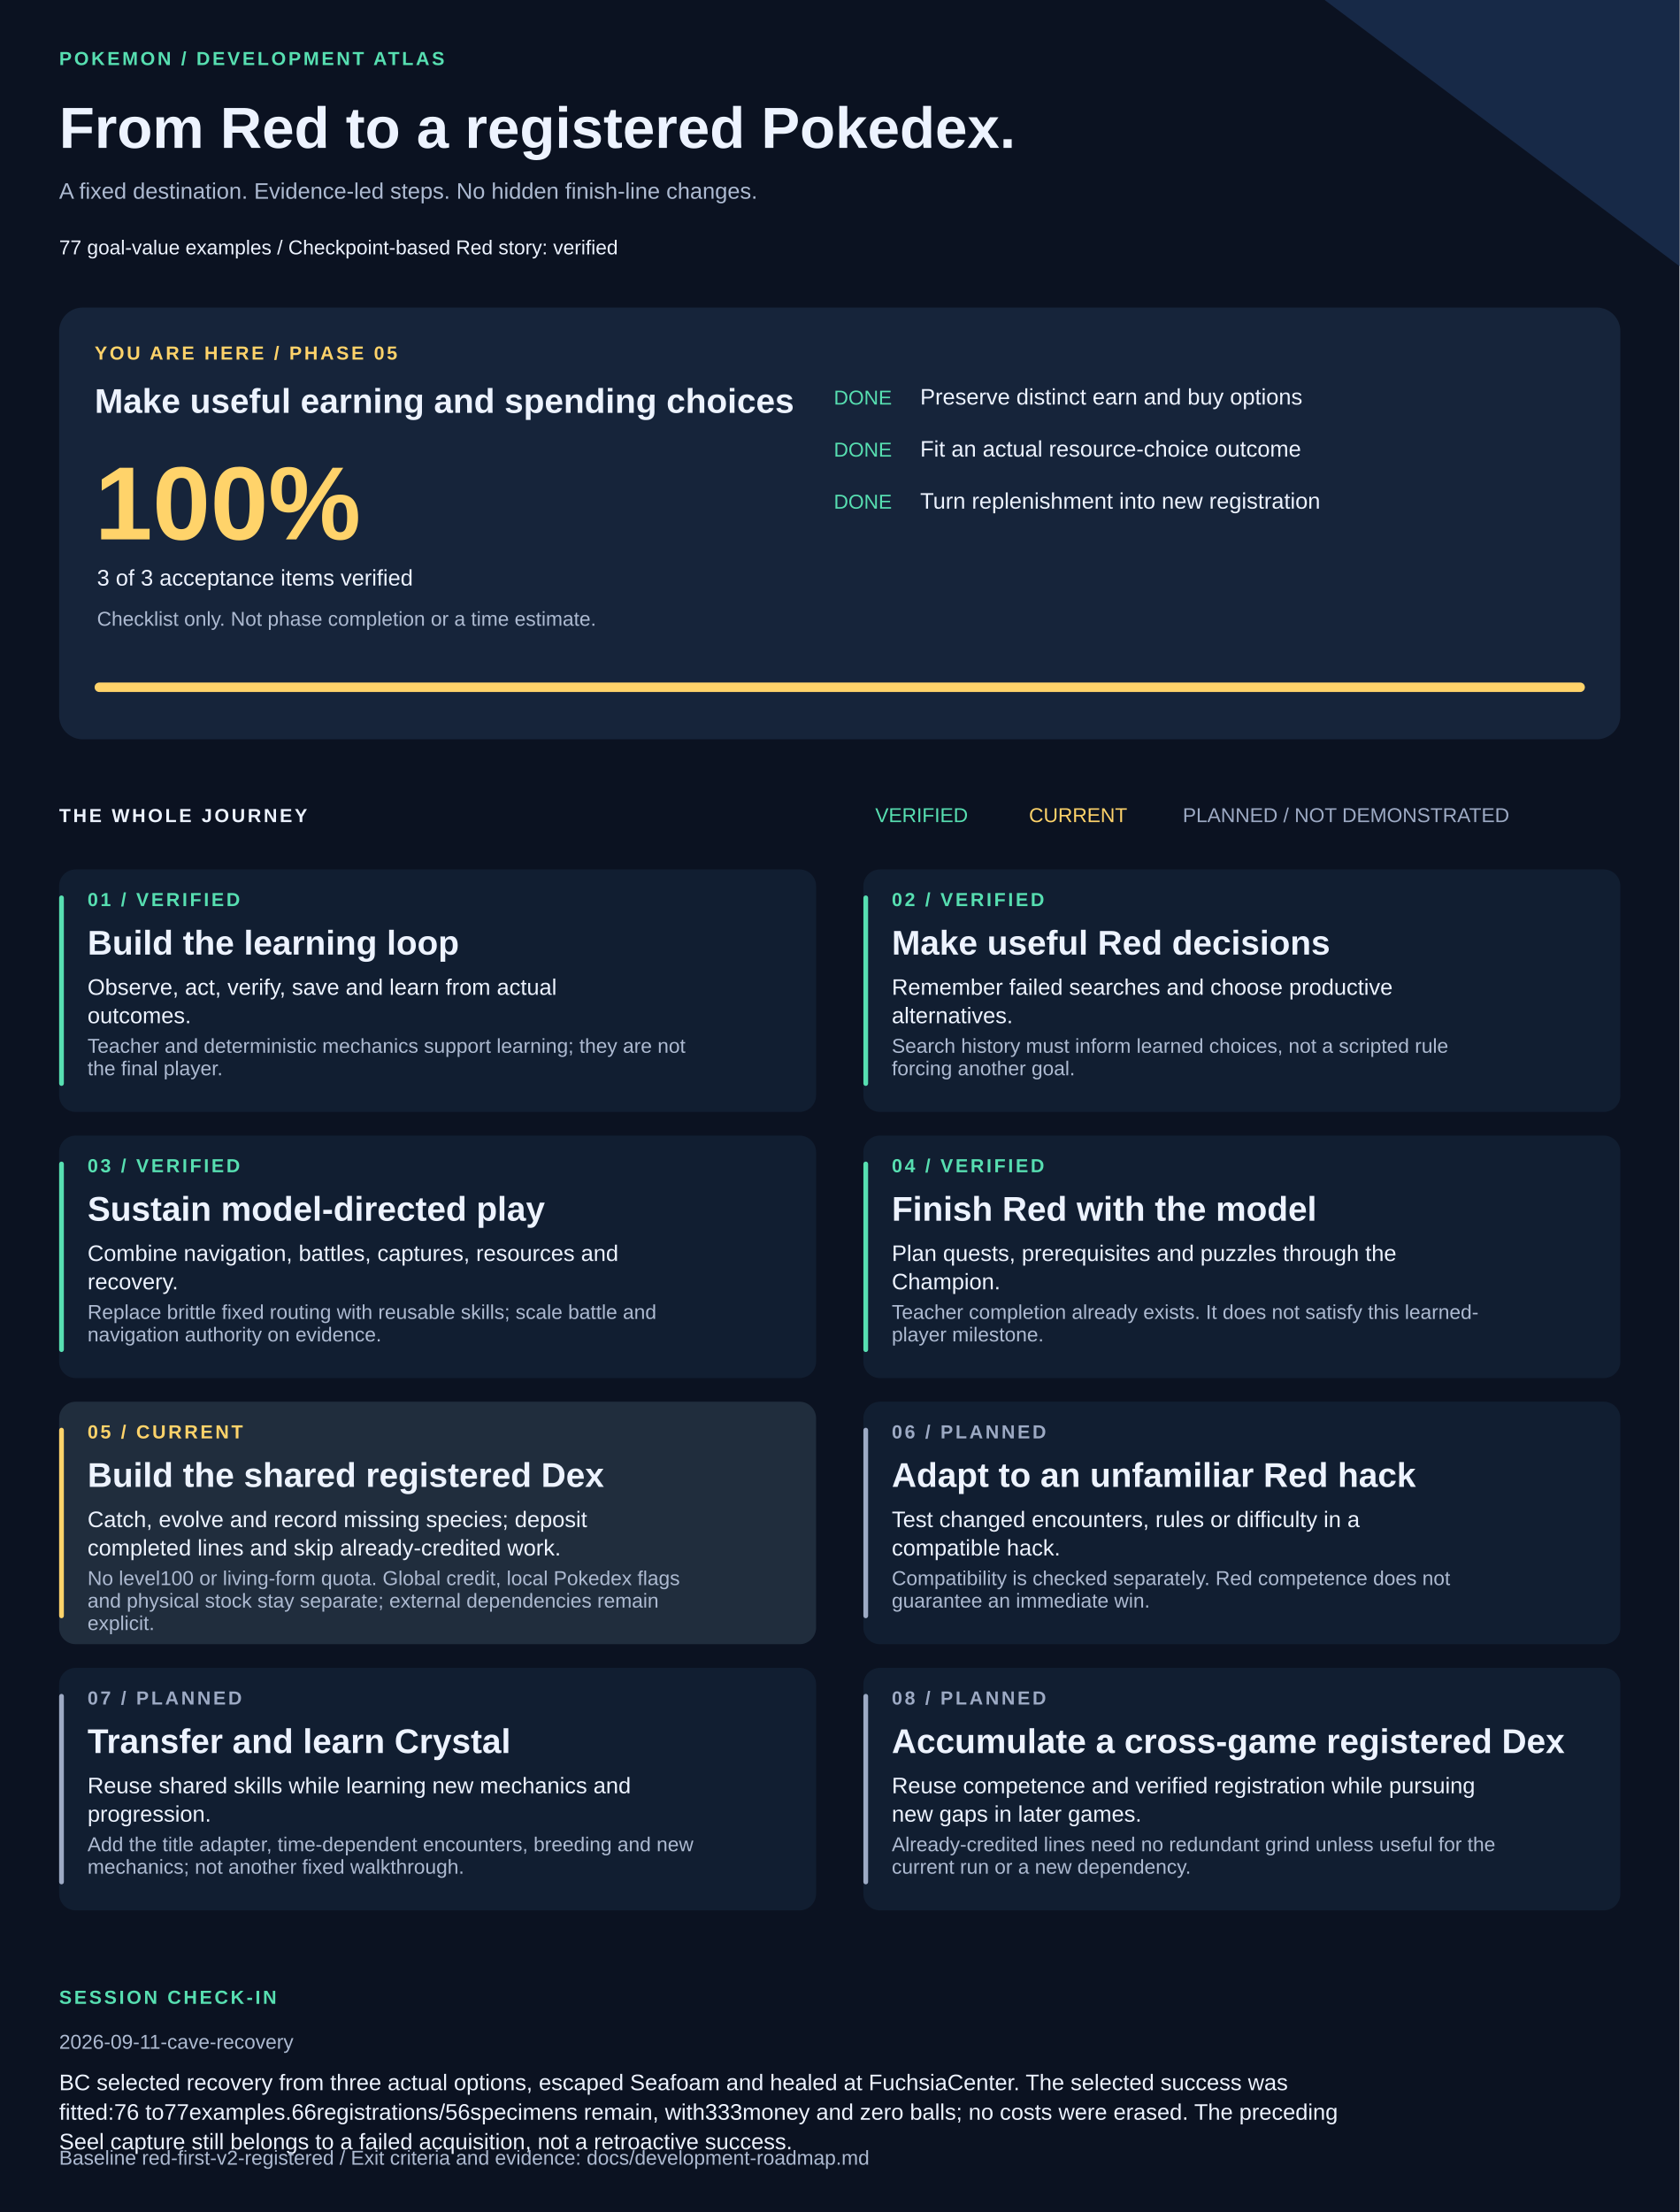
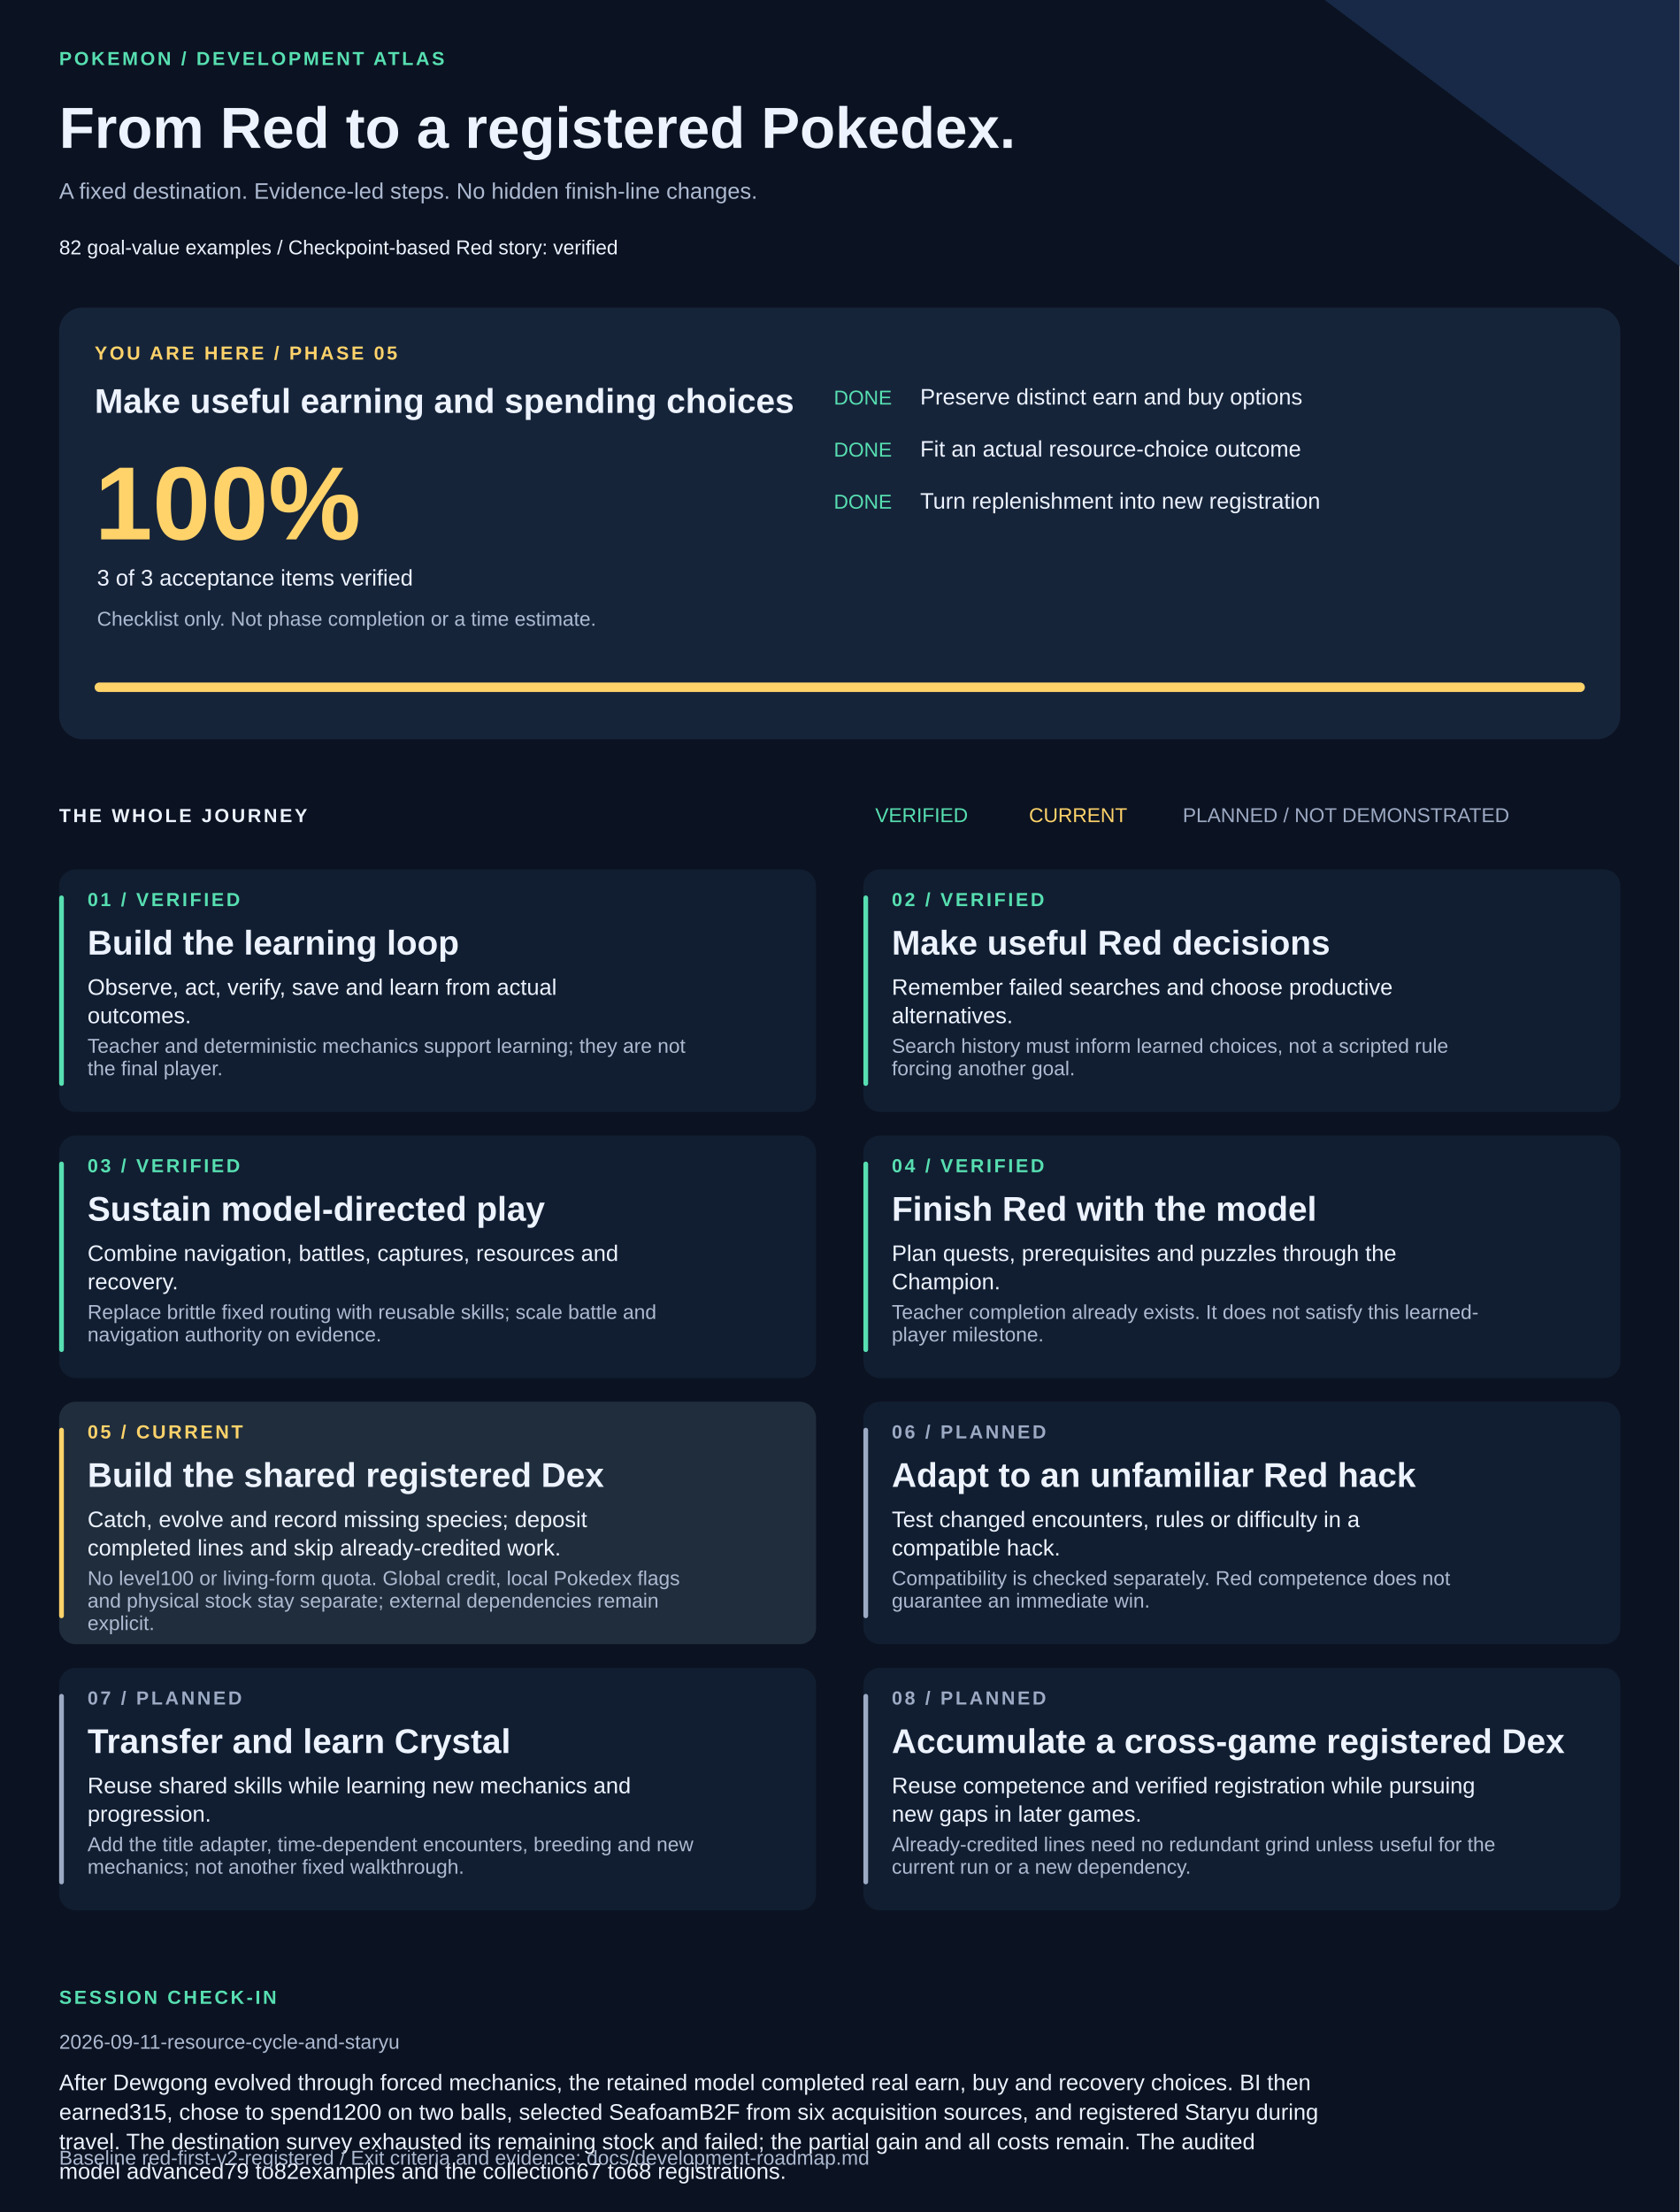
<svg xmlns="http://www.w3.org/2000/svg" width="1420" height="1870" viewBox="0 0 1420 1870" role="img" aria-labelledby="title description">
  <style>text{font-family:Arial,Helvetica,sans-serif;fill:#edf3ff}.muted{fill:#adbad1}.eyebrow{font-size:16px;letter-spacing:2px;font-weight:bold}.heading{font-size:29px;font-weight:bold}.body{font-size:19px}.small{font-size:17px}</style>
  <rect width="1420" height="1870" fill="#0b1221" />
  <path d="M1120 0H1420V225Z" fill="#172947" />
  <text x="50" y="55" class="eyebrow" style="fill:#57dfb1">POKEMON / DEVELOPMENT ATLAS</text>
  <text x="50" y="125" style="font-size:49px;font-weight:bold">From Red to a registered Pokedex.</text>
  <text x="50" y="168" class="body muted">A fixed destination. Evidence-led steps. No hidden finish-line changes.</text>
-   <text x="50" y="215" class="small">77 goal-value examples  /  Checkpoint-based Red story: verified</text>
+   <text x="50" y="215" class="small">82 goal-value examples  /  Checkpoint-based Red story: verified</text>
  <rect x="50" y="260" width="1320" height="365" rx="20" fill="#16243a" />
  <text x="80" y="304" class="eyebrow" style="fill:#ffd36a">YOU ARE HERE / PHASE 05</text>
  <text x="80" y="349" class="heading">Make useful earning and spending choices</text>
  <text x="80" y="456" style="font-size:88px;font-weight:bold;fill:#ffd36a">100%</text>
  <text x="82" y="495" class="body">3 of 3 acceptance items verified</text>
  <text x="82" y="529" class="small muted">Checklist only. Not phase completion or a time estimate.</text>
  <text x="705" y="342" class="small" style="fill:#57dfb1">DONE</text>
  <text x="778" y="342" class="body">Preserve distinct earn and buy options</text>
  <text x="705" y="386" class="small" style="fill:#57dfb1">DONE</text>
  <text x="778" y="386" class="body">Fit an actual resource-choice outcome</text>
  <text x="705" y="430" class="small" style="fill:#57dfb1">DONE</text>
  <text x="778" y="430" class="body">Turn replenishment into new registration</text>
  <rect x="80" y="577" width="1260" height="8" rx="4" fill="#293b55" />
  <rect x="80" y="577" width="1260" height="8" rx="4" fill="#ffd36a" />
  <text x="50" y="695" class="eyebrow">THE WHOLE JOURNEY</text>
  <text x="740" y="695" class="small" style="fill:#57dfb1">VERIFIED</text>
  <text x="870" y="695" class="small" style="fill:#ffd36a">CURRENT</text>
  <text x="1000" y="695" class="small" style="fill:#9daac4">PLANNED / NOT DEMONSTRATED</text>
  <rect x="50" y="735" width="640" height="205" rx="14" fill="#111e31" />
  <rect x="50" y="757" width="4" height="161" rx="2" fill="#57dfb1" />
  <text x="74" y="766" class="eyebrow" style="fill:#57dfb1">01 / VERIFIED</text>
  <text x="74" y="807" class="heading">Build the learning loop</text>
  <text x="74" y="841" class="body">Observe, act, verify, save and learn from actual</text>
  <text x="74" y="865" class="body">outcomes.</text>
  <text x="74" y="890" class="small muted">Teacher and deterministic mechanics support learning; they are not</text>
  <text x="74" y="909" class="small muted">the final player.</text>
  <rect x="730" y="735" width="640" height="205" rx="14" fill="#111e31" />
  <rect x="730" y="757" width="4" height="161" rx="2" fill="#57dfb1" />
  <text x="754" y="766" class="eyebrow" style="fill:#57dfb1">02 / VERIFIED</text>
  <text x="754" y="807" class="heading">Make useful Red decisions</text>
  <text x="754" y="841" class="body">Remember failed searches and choose productive</text>
  <text x="754" y="865" class="body">alternatives.</text>
  <text x="754" y="890" class="small muted">Search history must inform learned choices, not a scripted rule</text>
  <text x="754" y="909" class="small muted">forcing another goal.</text>
  <rect x="50" y="960" width="640" height="205" rx="14" fill="#111e31" />
  <rect x="50" y="982" width="4" height="161" rx="2" fill="#57dfb1" />
  <text x="74" y="991" class="eyebrow" style="fill:#57dfb1">03 / VERIFIED</text>
  <text x="74" y="1032" class="heading">Sustain model-directed play</text>
  <text x="74" y="1066" class="body">Combine navigation, battles, captures, resources and</text>
  <text x="74" y="1090" class="body">recovery.</text>
  <text x="74" y="1115" class="small muted">Replace brittle fixed routing with reusable skills; scale battle and</text>
  <text x="74" y="1134" class="small muted">navigation authority on evidence.</text>
  <rect x="730" y="960" width="640" height="205" rx="14" fill="#111e31" />
  <rect x="730" y="982" width="4" height="161" rx="2" fill="#57dfb1" />
  <text x="754" y="991" class="eyebrow" style="fill:#57dfb1">04 / VERIFIED</text>
  <text x="754" y="1032" class="heading">Finish Red with the model</text>
  <text x="754" y="1066" class="body">Plan quests, prerequisites and puzzles through the</text>
  <text x="754" y="1090" class="body">Champion.</text>
  <text x="754" y="1115" class="small muted">Teacher completion already exists. It does not satisfy this learned-</text>
  <text x="754" y="1134" class="small muted">player milestone.</text>
  <rect x="50" y="1185" width="640" height="205" rx="14" fill="#202d3d" />
  <rect x="50" y="1207" width="4" height="161" rx="2" fill="#ffd36a" />
  <text x="74" y="1216" class="eyebrow" style="fill:#ffd36a">05 / CURRENT</text>
  <text x="74" y="1257" class="heading">Build the shared registered Dex</text>
  <text x="74" y="1291" class="body">Catch, evolve and record missing species; deposit</text>
  <text x="74" y="1315" class="body">completed lines and skip already-credited work.</text>
  <text x="74" y="1340" class="small muted">No level100 or living-form quota. Global credit, local Pokedex flags</text>
  <text x="74" y="1359" class="small muted">and physical stock stay separate; external dependencies remain</text>
  <text x="74" y="1378" class="small muted">explicit.</text>
  <rect x="730" y="1185" width="640" height="205" rx="14" fill="#111e31" />
  <rect x="730" y="1207" width="4" height="161" rx="2" fill="#9daac4" />
  <text x="754" y="1216" class="eyebrow" style="fill:#9daac4">06 / PLANNED</text>
  <text x="754" y="1257" class="heading">Adapt to an unfamiliar Red hack</text>
  <text x="754" y="1291" class="body">Test changed encounters, rules or difficulty in a</text>
  <text x="754" y="1315" class="body">compatible hack.</text>
  <text x="754" y="1340" class="small muted">Compatibility is checked separately. Red competence does not</text>
  <text x="754" y="1359" class="small muted">guarantee an immediate win.</text>
  <rect x="50" y="1410" width="640" height="205" rx="14" fill="#111e31" />
  <rect x="50" y="1432" width="4" height="161" rx="2" fill="#9daac4" />
  <text x="74" y="1441" class="eyebrow" style="fill:#9daac4">07 / PLANNED</text>
  <text x="74" y="1482" class="heading">Transfer and learn Crystal</text>
  <text x="74" y="1516" class="body">Reuse shared skills while learning new mechanics and</text>
  <text x="74" y="1540" class="body">progression.</text>
  <text x="74" y="1565" class="small muted">Add the title adapter, time-dependent encounters, breeding and new</text>
  <text x="74" y="1584" class="small muted">mechanics; not another fixed walkthrough.</text>
  <rect x="730" y="1410" width="640" height="205" rx="14" fill="#111e31" />
  <rect x="730" y="1432" width="4" height="161" rx="2" fill="#9daac4" />
  <text x="754" y="1441" class="eyebrow" style="fill:#9daac4">08 / PLANNED</text>
  <text x="754" y="1482" class="heading">Accumulate a cross-game registered Dex</text>
  <text x="754" y="1516" class="body">Reuse competence and verified registration while pursuing</text>
  <text x="754" y="1540" class="body">new gaps in later games.</text>
  <text x="754" y="1565" class="small muted">Already-credited lines need no redundant grind unless useful for the</text>
  <text x="754" y="1584" class="small muted">current run or a new dependency.</text>
  <text x="50" y="1694" class="eyebrow" style="fill:#57dfb1">SESSION CHECK-IN</text>
-   <text x="50" y="1732" class="small muted">2026-09-11-cave-recovery</text>
-   <text x="50" y="1767" class="body">BC selected recovery from three actual options, escaped Seafoam and healed at FuchsiaCenter. The selected success was</text>
-   <text x="50" y="1792" class="body">fitted:76 to77examples.66registrations/56specimens remain, with333money and zero balls; no costs were erased. The preceding</text>
-   <text x="50" y="1817" class="body">Seel capture still belongs to a failed acquisition, not a retroactive success.</text>
+   <text x="50" y="1732" class="small muted">2026-09-11-resource-cycle-and-staryu</text>
+   <text x="50" y="1767" class="body">After Dewgong evolved through forced mechanics, the retained model completed real earn, buy and recovery choices. BI then</text>
+   <text x="50" y="1792" class="body">earned315, chose to spend1200 on two balls, selected SeafoamB2F from six acquisition sources, and registered Staryu during</text>
+   <text x="50" y="1817" class="body">travel. The destination survey exhausted its remaining stock and failed; the partial gain and all costs remain. The audited</text>
+   <text x="50" y="1842" class="body">model advanced79 to82examples and the collection67 to68 registrations.</text>
  <text x="50" y="1830" class="small muted">Baseline red-first-v2-registered / Exit criteria and evidence: docs/development-roadmap.md</text>
</svg>
